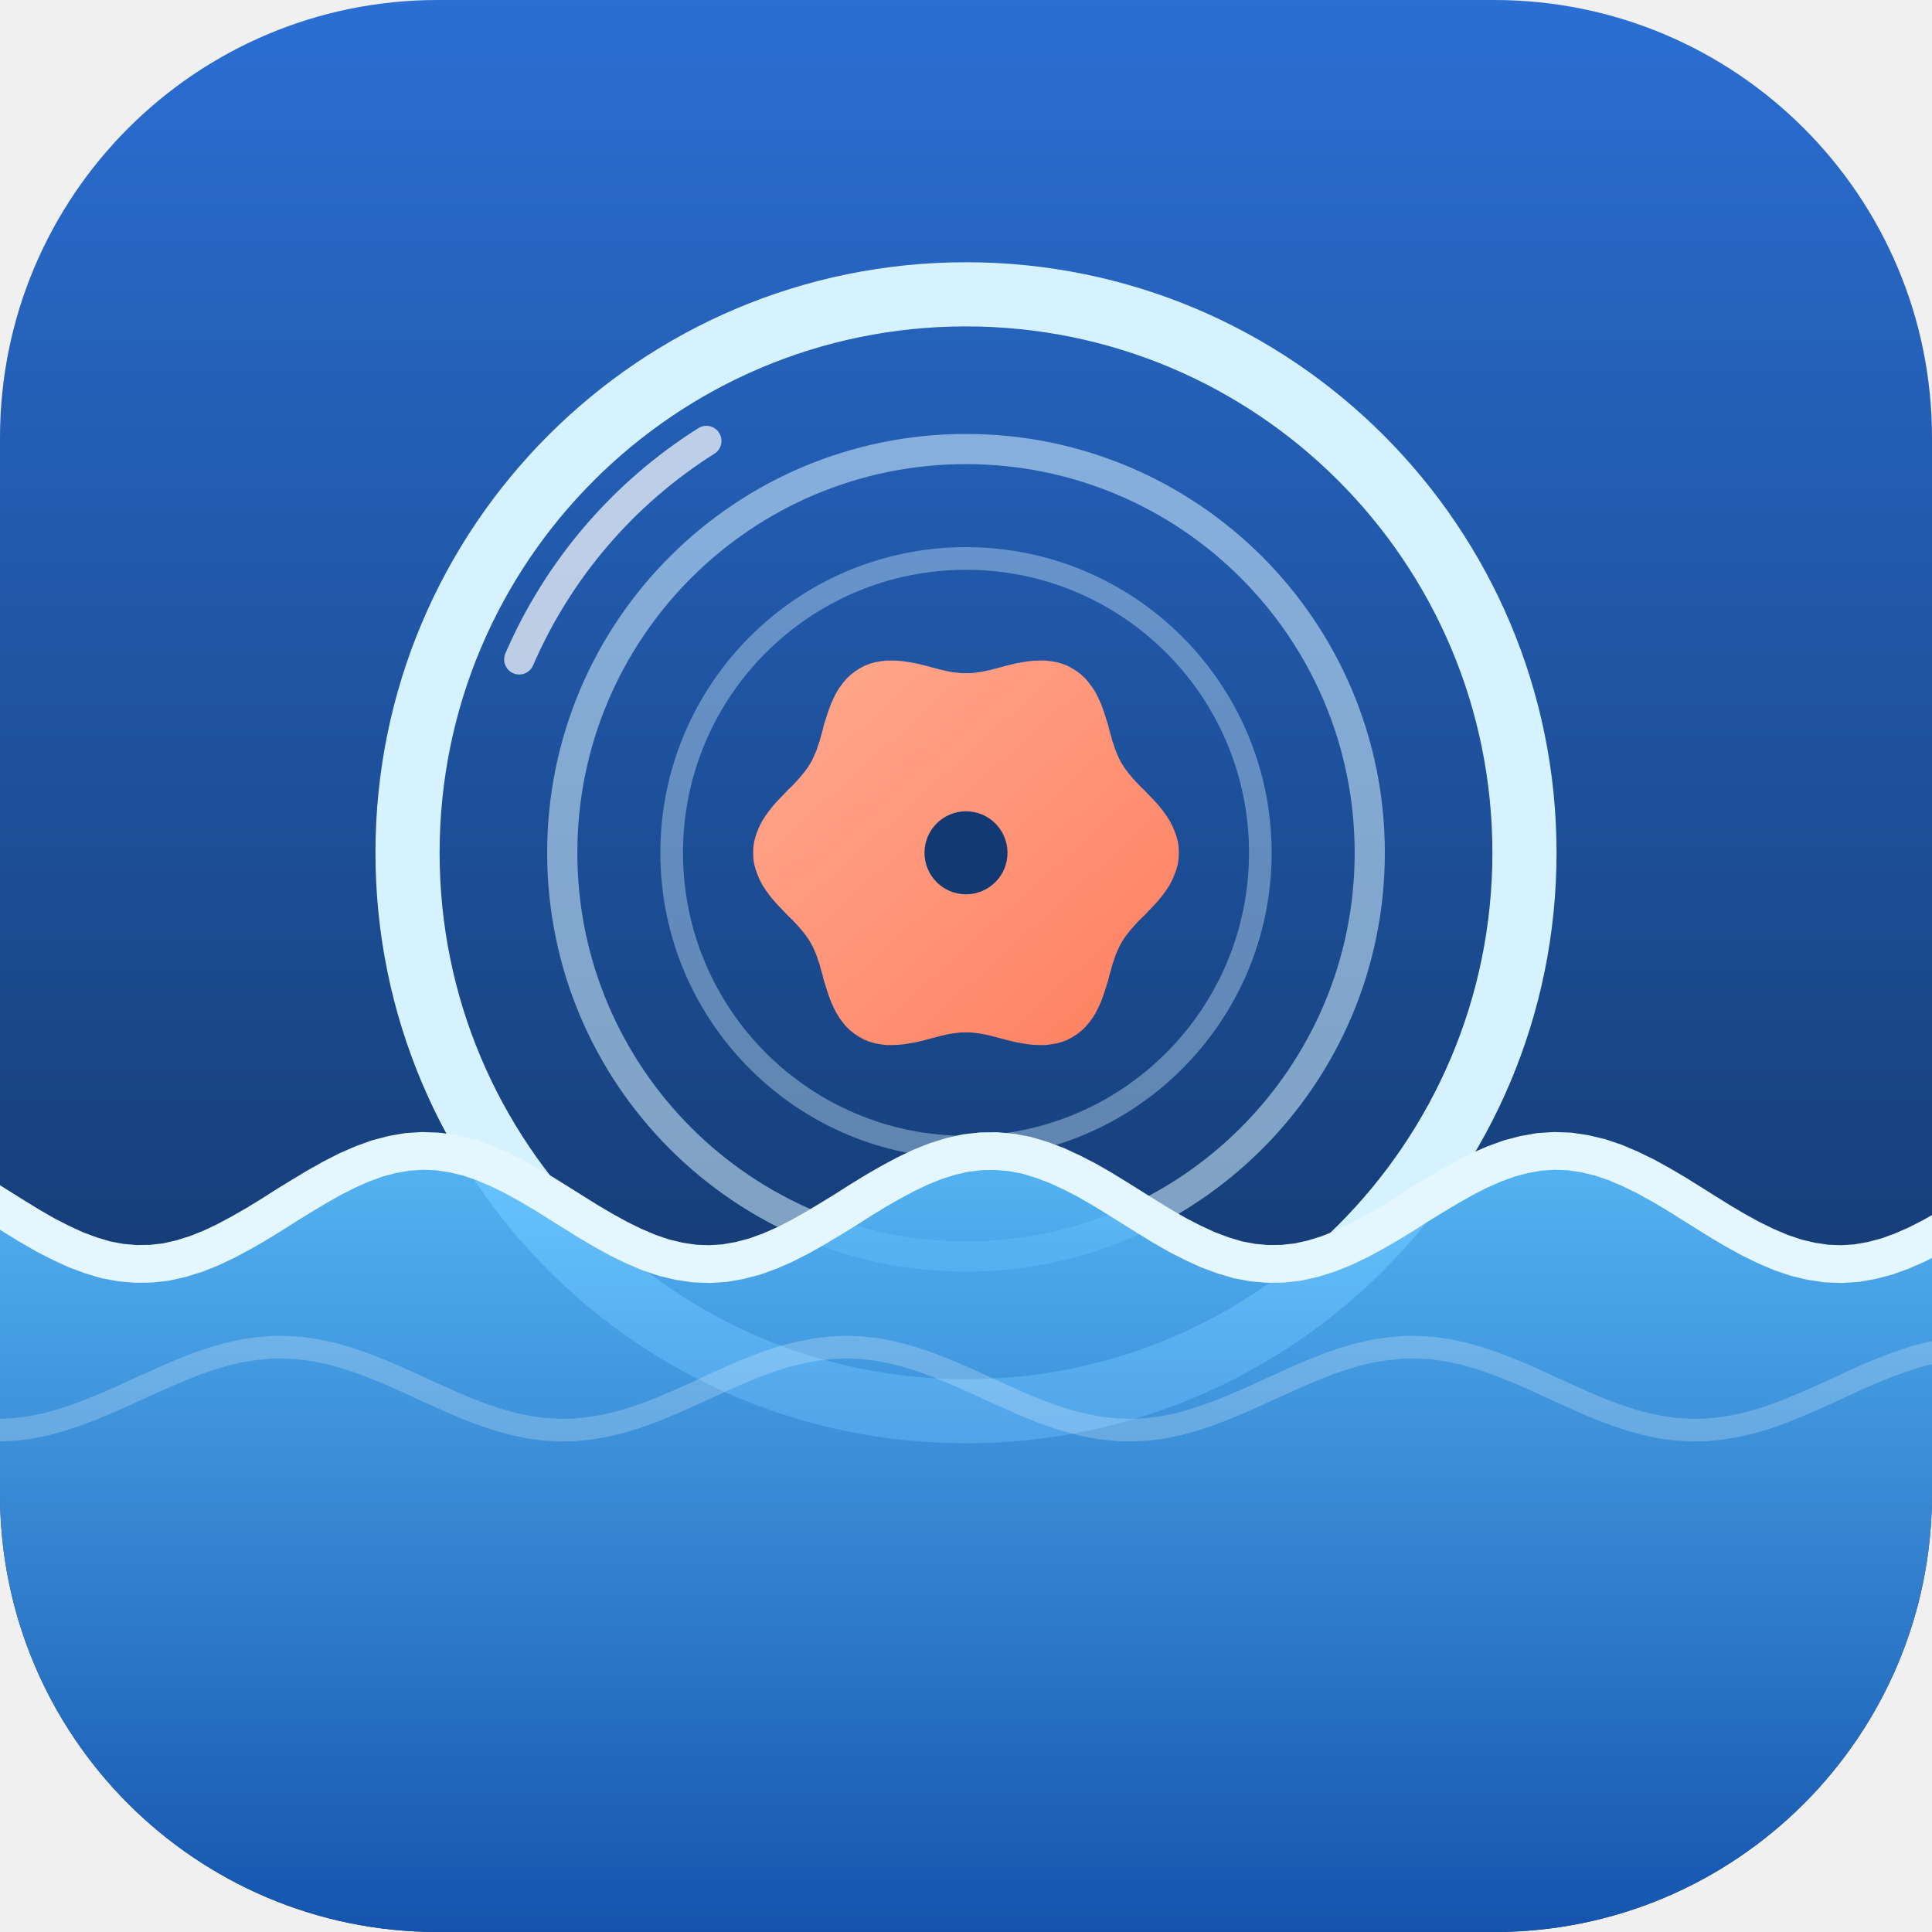
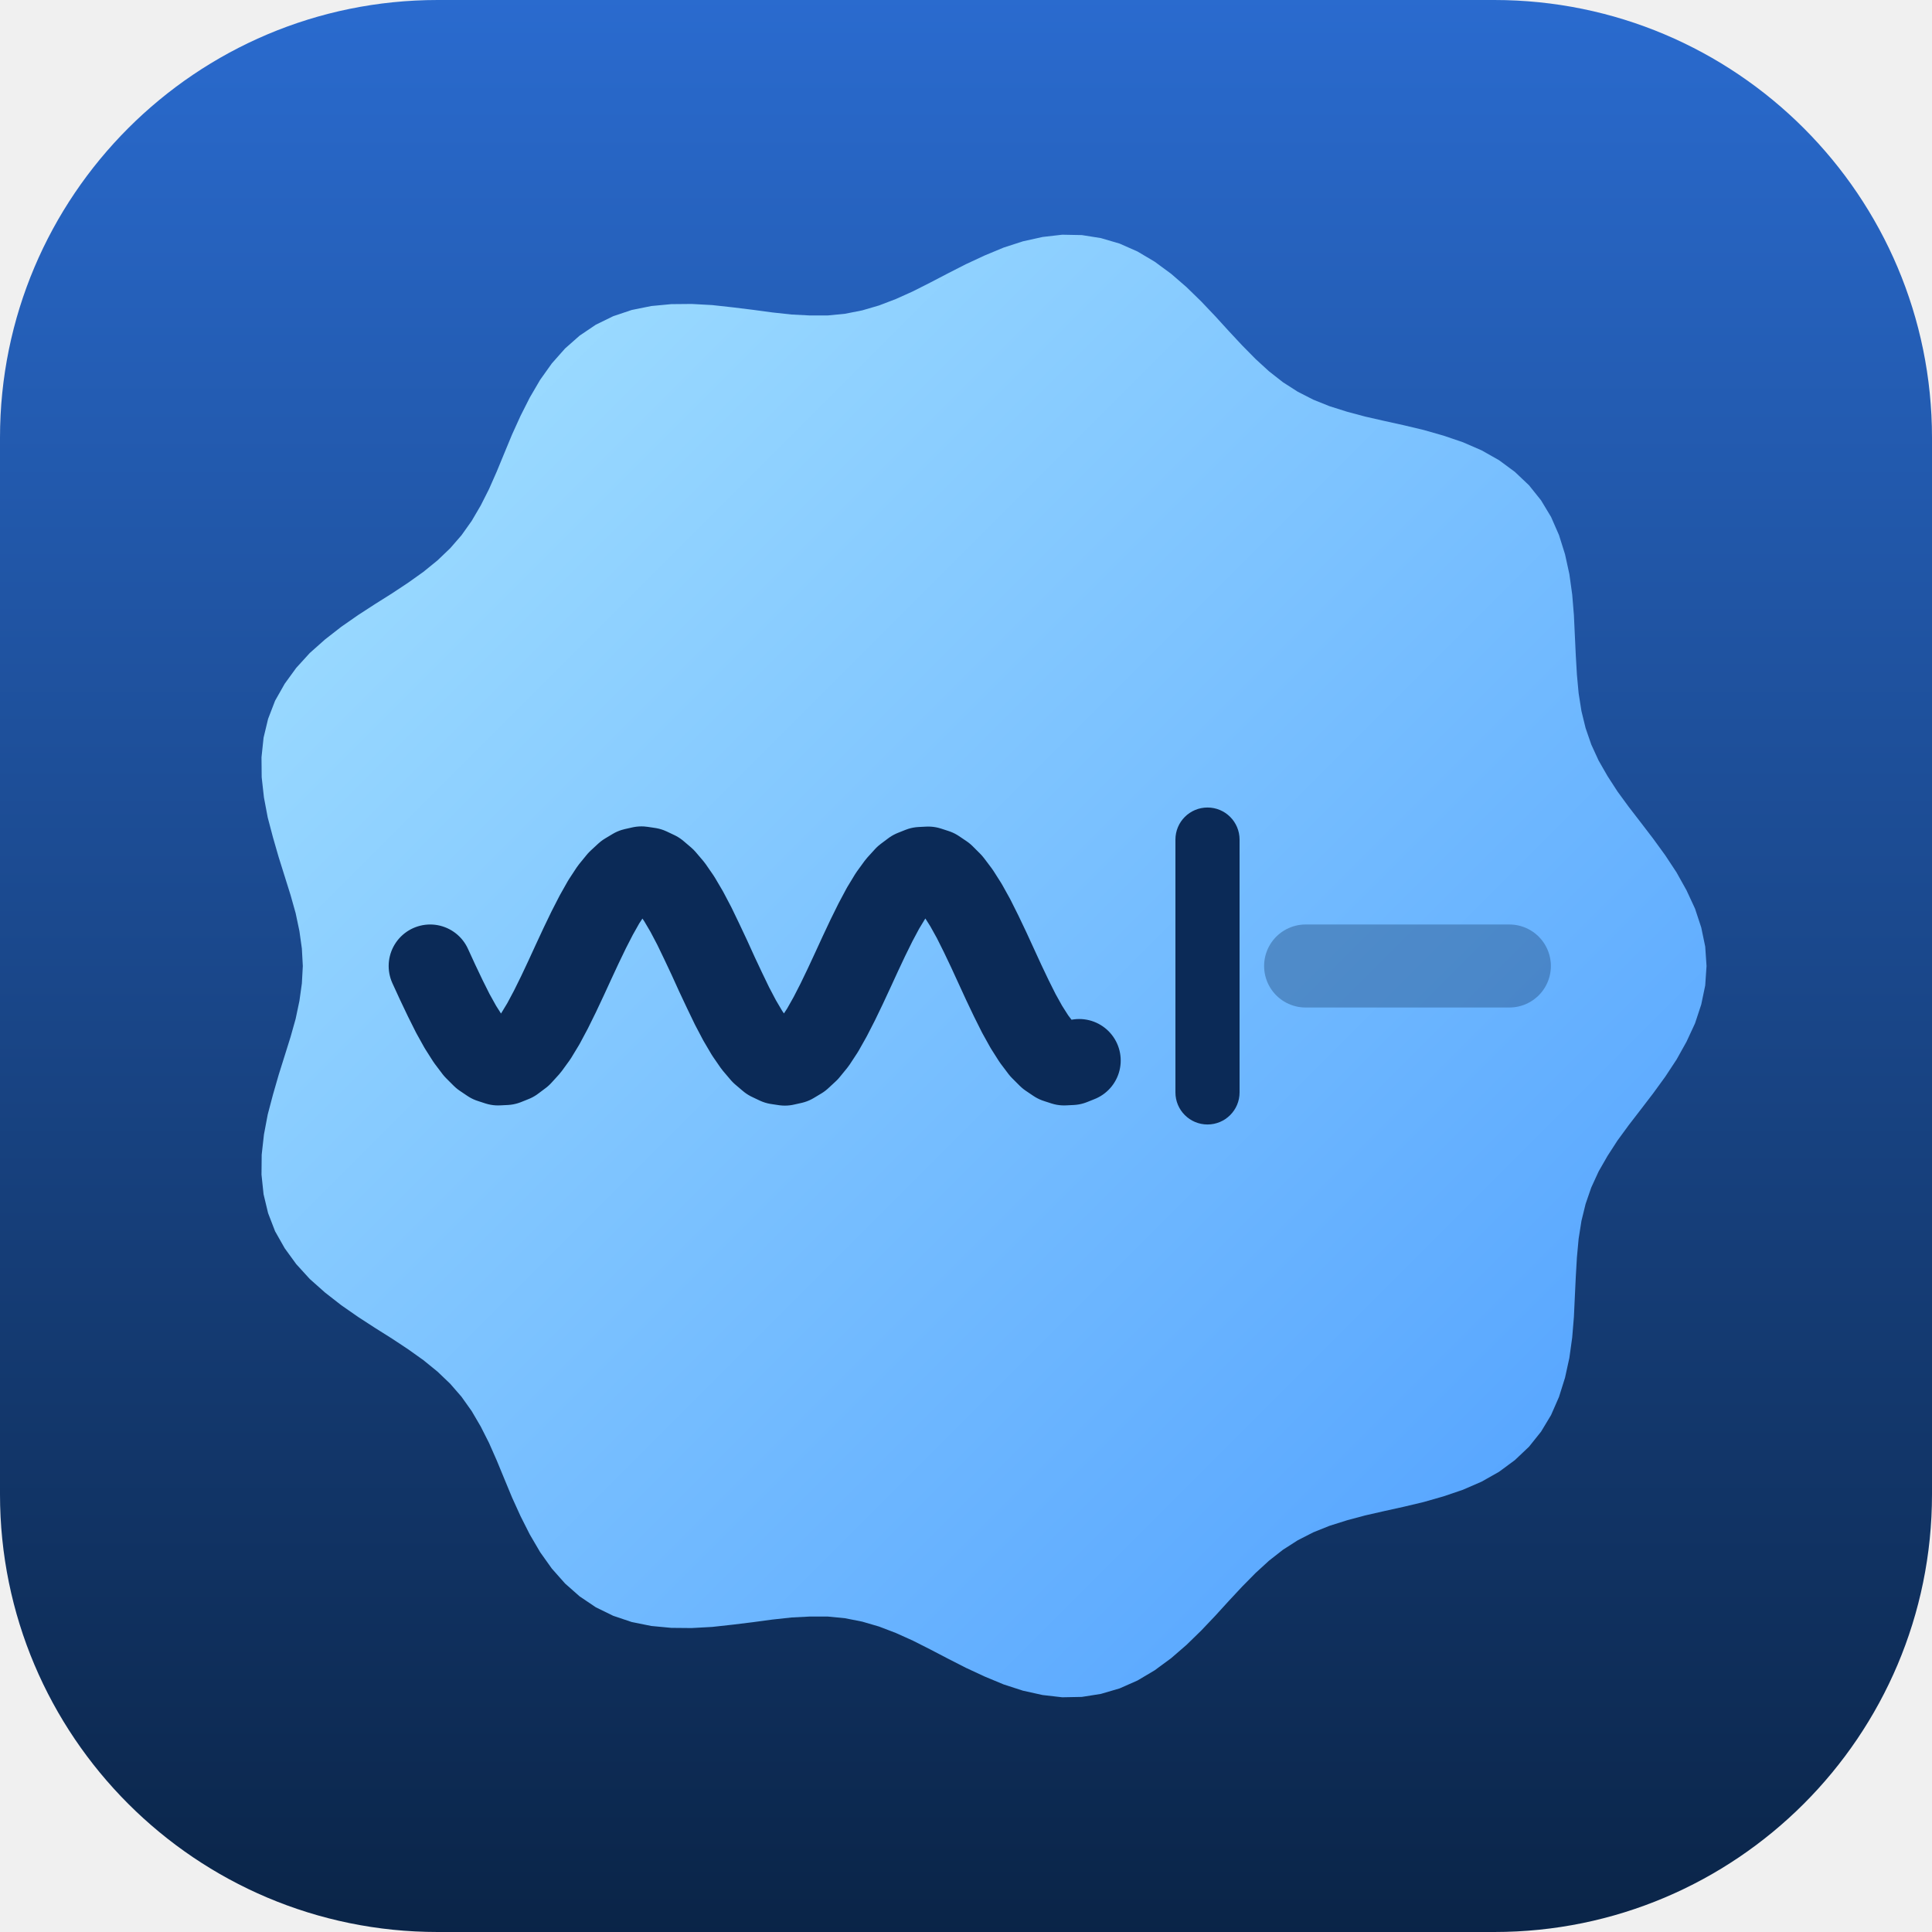
<svg xmlns="http://www.w3.org/2000/svg" width="1024" height="1024" viewBox="0 0 1024 1024">
  <defs>
    <linearGradient id="bg" x1="0" y1="0" x2="0" y2="1">
-       <stop offset="0" stop-color="#2b6fd4" />
+       <stop offset="0" stop-color="#2a6bcf" />
      <stop offset="1" stop-color="#0a2447" />
    </linearGradient>
-     <linearGradient id="water" x1="0" y1="0" x2="0" y2="1">
-       <stop offset="0" stop-color="#5bc0ff" />
-       <stop offset="1" stop-color="#1457b8" />
+     <linearGradient id="cookie" x1="0" y1="0" x2="1" y2="1">
+       <stop offset="0" stop-color="#a6e3ff" />
+       <stop offset="1" stop-color="#4c9dff" />
    </linearGradient>
-     <linearGradient id="cookie" x1="0" y1="0" x2="1" y2="1">
-       <stop offset="0" stop-color="#ffaa90" />
-       <stop offset="1" stop-color="#ff7e5f" />
-     </linearGradient>
-     <clipPath id="tile">
-       <rect width="1024" height="1024" rx="232" />
-     </clipPath>
  </defs>
-   <g clip-path="url(#tile)">
-     <rect width="1024" height="1024" fill="url(#bg)" />
-     <circle cx="512.0" cy="452.0" r="296.0" fill="none" stroke="#d7f2ff" stroke-width="34" />
-     <circle cx="512.0" cy="452.0" r="214.0" fill="none" stroke="#d7f2ff" stroke-opacity="0.55" stroke-width="16.0" />
-     <circle cx="512.0" cy="452.0" r="156.0" fill="none" stroke="#d7f2ff" stroke-opacity="0.38" stroke-width="12.0" />
-     <path d="M275.2 349.5 A258.0 258.0 0 0 1 374.4 233.7" fill="none" stroke="#ffffff" stroke-opacity=".7" stroke-width="16" stroke-linecap="round" />
-     <path d="M512.0 356.8L514.5 356.8L517.0 356.5L519.5 356.2L522.1 355.7L524.8 355.1L527.5 354.4L530.2 353.7L533.1 352.9L536.0 352.2L538.9 351.5L541.9 351.0L545.0 350.5L548.1 350.2L551.1 350.1L554.2 350.1L557.2 350.5L560.2 351.0L563.0 351.8L565.8 352.9L568.4 354.3L570.9 355.9L573.2 357.7L575.4 359.8L577.3 362.1L579.1 364.5L580.7 367.1L582.1 369.9L583.4 372.7L584.5 375.6L585.5 378.5L586.4 381.4L587.3 384.2L588.0 387.1L588.8 389.8L589.5 392.5L590.4 395.1L591.2 397.6L592.2 399.9L593.2 402.2L594.4 404.4L595.7 406.5L597.2 408.6L598.8 410.6L600.5 412.6L602.3 414.6L604.2 416.6L606.3 418.6L608.3 420.7L610.4 422.9L612.5 425.1L614.5 427.4L616.4 429.8L618.2 432.3L619.9 434.9L621.3 437.6L622.5 440.4L623.5 443.2L624.3 446.1L624.7 449.0L624.8 452.0L624.7 455.0L624.3 457.9L623.5 460.8L622.5 463.6L621.3 466.4L619.9 469.1L618.2 471.7L616.4 474.2L614.5 476.6L612.5 478.9L610.4 481.1L608.3 483.3L606.3 485.4L604.2 487.4L602.3 489.4L600.5 491.4L598.8 493.4L597.2 495.4L595.7 497.5L594.4 499.6L593.2 501.8L592.2 504.1L591.2 506.4L590.4 508.9L589.5 511.5L588.8 514.2L588.0 516.9L587.3 519.8L586.4 522.6L585.5 525.5L584.5 528.4L583.4 531.3L582.1 534.1L580.7 536.9L579.1 539.5L577.3 541.9L575.4 544.2L573.2 546.3L570.9 548.1L568.4 549.7L565.8 551.1L563.0 552.2L560.2 553.0L557.2 553.5L554.2 553.9L551.1 553.9L548.1 553.8L545.0 553.5L541.9 553.0L538.9 552.5L536.0 551.8L533.1 551.1L530.2 550.3L527.5 549.6L524.8 548.9L522.1 548.3L519.5 547.8L517.0 547.5L514.5 547.2L512.0 547.2L509.5 547.2L507.0 547.5L504.5 547.8L501.9 548.3L499.2 548.9L496.5 549.6L493.8 550.3L490.9 551.1L488.0 551.8L485.1 552.5L482.1 553.0L479.0 553.5L475.9 553.8L472.9 553.9L469.8 553.9L466.8 553.5L463.8 553.0L461.0 552.2L458.2 551.1L455.6 549.7L453.1 548.1L450.8 546.3L448.6 544.2L446.7 541.9L444.9 539.5L443.3 536.9L441.9 534.1L440.6 531.3L439.5 528.4L438.5 525.5L437.6 522.6L436.7 519.8L436.0 516.9L435.2 514.2L434.5 511.5L433.6 508.9L432.8 506.4L431.8 504.1L430.8 501.8L429.6 499.6L428.3 497.5L426.8 495.4L425.2 493.4L423.5 491.4L421.7 489.4L419.8 487.4L417.7 485.4L415.7 483.3L413.6 481.1L411.5 478.9L409.5 476.6L407.6 474.2L405.8 471.7L404.1 469.1L402.7 466.4L401.5 463.6L400.5 460.8L399.7 457.9L399.3 455.0L399.2 452.0L399.3 449.0L399.7 446.1L400.5 443.2L401.5 440.4L402.7 437.6L404.1 434.9L405.8 432.3L407.6 429.8L409.5 427.4L411.5 425.1L413.6 422.9L415.7 420.7L417.7 418.6L419.8 416.6L421.7 414.6L423.5 412.6L425.2 410.6L426.8 408.6L428.3 406.5L429.6 404.4L430.8 402.2L431.8 399.9L432.8 397.6L433.6 395.1L434.5 392.5L435.2 389.8L436.0 387.1L436.7 384.2L437.6 381.4L438.5 378.5L439.5 375.6L440.6 372.7L441.9 369.9L443.3 367.1L444.9 364.5L446.7 362.1L448.6 359.8L450.8 357.7L453.1 355.9L455.6 354.3L458.2 352.9L461.0 351.8L463.8 351.0L466.8 350.5L469.8 350.1L472.9 350.1L475.9 350.2L479.0 350.5L482.1 351.0L485.1 351.5L488.0 352.2L490.9 352.9L493.8 353.7L496.5 354.4L499.2 355.1L501.9 355.7L504.5 356.2L507.0 356.5L509.5 356.8Z" fill="url(#cookie)" />
-     <circle cx="512.0" cy="452.0" r="22" fill="#123a72" />
-     <path d="M-8.0 635.0L0.0 640.0L8.0 645.0L16.0 649.9L24.0 654.5L32.0 658.6L40.0 662.3L48.0 665.3L56.0 667.7L64.0 669.2L72.0 669.9L80.0 669.8L88.0 668.9L96.0 667.1L104.0 664.6L112.0 661.4L120.0 657.6L128.0 653.3L136.0 648.7L144.0 643.8L152.0 638.7L160.0 633.8L168.0 629.0L176.0 624.5L184.0 620.4L192.0 616.9L200.0 614.0L208.0 611.9L216.0 610.5L224.0 610.0L232.0 610.3L240.0 611.5L248.0 613.4L256.0 616.1L264.0 619.5L272.0 623.4L280.0 627.8L288.0 632.5L296.0 637.5L304.0 642.5L312.0 647.5L320.0 652.2L328.0 656.6L336.0 660.5L344.0 663.9L352.0 666.6L360.0 668.5L368.0 669.7L376.0 670.0L384.0 669.5L392.0 668.1L400.0 666.0L408.0 663.1L416.0 659.6L424.0 655.5L432.0 651.0L440.0 646.2L448.0 641.3L456.0 636.2L464.0 631.3L472.0 626.7L480.0 622.4L488.0 618.6L496.0 615.4L504.0 612.9L512.0 611.1L520.0 610.2L528.0 610.1L536.0 610.8L544.0 612.3L552.0 614.7L560.0 617.7L568.0 621.4L576.0 625.5L584.0 630.1L592.0 635.0L600.0 640.0L608.0 645.0L616.0 649.9L624.0 654.5L632.0 658.6L640.0 662.3L648.0 665.3L656.0 667.7L664.0 669.2L672.0 669.9L680.0 669.8L688.0 668.9L696.0 667.1L704.0 664.6L712.0 661.4L720.0 657.6L728.0 653.3L736.0 648.7L744.0 643.8L752.0 638.7L760.0 633.8L768.0 629.0L776.0 624.5L784.0 620.4L792.0 616.9L800.0 614.0L808.0 611.9L816.0 610.5L824.0 610.0L832.0 610.3L840.0 611.5L848.0 613.4L856.0 616.1L864.0 619.5L872.0 623.4L880.0 627.8L888.0 632.5L896.0 637.5L904.0 642.5L912.0 647.5L920.0 652.2L928.0 656.6L936.0 660.5L944.0 663.9L952.0 666.6L960.0 668.5L968.0 669.7L976.0 670.0L984.0 669.5L992.0 668.1L1000.0 666.0L1008.0 663.1L1016.0 659.6L1024.0 655.5L1032.0 651.0L1032.0 1032.0L-8.0 1032.0Z" fill="url(#water)" fill-opacity=".9" />
-     <path d="M-8.0 757.8L0.0 758.0L8.0 757.6L16.0 756.6L24.0 755.0L32.0 752.8L40.0 750.2L48.0 747.2L56.0 743.9L64.0 740.4L72.0 736.7L80.0 733.1L88.0 729.5L96.0 726.1L104.0 722.9L112.0 720.2L120.0 717.8L128.0 716.0L136.0 714.8L144.0 714.1L152.0 714.1L160.0 714.6L168.0 715.8L176.0 717.5L184.0 719.8L192.0 722.5L200.0 725.6L208.0 728.9L216.0 732.5L224.0 736.2L232.0 739.8L240.0 743.4L248.0 746.8L256.0 749.8L264.0 752.5L272.0 754.7L280.0 756.4L288.0 757.5L296.0 758.0L304.0 757.9L312.0 757.1L320.0 755.8L328.0 754.0L336.0 751.6L344.0 748.8L352.0 745.6L360.0 742.2L368.0 738.6L376.0 734.9L384.0 731.2L392.0 727.7L400.0 724.4L408.0 721.5L416.0 718.9L424.0 716.9L432.0 715.3L440.0 714.4L448.0 714.0L456.0 714.3L464.0 715.1L472.0 716.6L480.0 718.6L488.0 721.1L496.0 724.0L504.0 727.2L512.0 730.7L520.0 734.3L528.0 738.0L536.0 741.6L544.0 745.1L552.0 748.3L560.0 751.2L568.0 753.6L576.0 755.6L584.0 757.0L592.0 757.8L600.0 758.0L608.0 757.6L616.0 756.6L624.0 755.0L632.0 752.8L640.0 750.2L648.0 747.2L656.0 743.9L664.0 740.4L672.0 736.7L680.0 733.1L688.0 729.5L696.0 726.1L704.0 722.9L712.0 720.2L720.0 717.8L728.0 716.0L736.0 714.8L744.0 714.1L752.0 714.1L760.0 714.6L768.0 715.8L776.0 717.5L784.0 719.8L792.0 722.5L800.0 725.6L808.0 728.9L816.0 732.5L824.0 736.2L832.0 739.8L840.0 743.4L848.0 746.8L856.0 749.8L864.0 752.5L872.0 754.7L880.0 756.4L888.0 757.5L896.0 758.0L904.0 757.9L912.0 757.1L920.0 755.8L928.0 754.0L936.0 751.6L944.0 748.8L952.0 745.6L960.0 742.2L968.0 738.6L976.0 734.9L984.0 731.2L992.0 727.7L1000.0 724.4L1008.0 721.5L1016.0 718.9L1024.0 716.9L1032.0 715.3" fill="none" stroke="#ffffff" stroke-opacity=".22" stroke-width="12" stroke-linecap="round" stroke-linejoin="round" />
-     <path d="M-8.0 635.0L0.0 640.0L8.0 645.0L16.0 649.9L24.0 654.5L32.0 658.6L40.0 662.3L48.0 665.3L56.0 667.7L64.0 669.2L72.0 669.9L80.0 669.8L88.0 668.9L96.0 667.1L104.0 664.6L112.0 661.4L120.0 657.6L128.0 653.3L136.0 648.7L144.0 643.8L152.0 638.7L160.0 633.8L168.0 629.0L176.0 624.5L184.0 620.4L192.0 616.9L200.0 614.0L208.0 611.9L216.0 610.5L224.0 610.0L232.0 610.3L240.0 611.5L248.0 613.4L256.0 616.1L264.0 619.5L272.0 623.4L280.0 627.8L288.0 632.5L296.0 637.5L304.0 642.5L312.0 647.5L320.0 652.2L328.0 656.6L336.0 660.5L344.0 663.9L352.0 666.6L360.0 668.5L368.0 669.7L376.0 670.0L384.0 669.5L392.0 668.1L400.0 666.0L408.0 663.1L416.0 659.6L424.0 655.5L432.0 651.0L440.0 646.2L448.0 641.3L456.0 636.2L464.0 631.3L472.0 626.7L480.0 622.4L488.0 618.6L496.0 615.4L504.0 612.9L512.0 611.1L520.0 610.2L528.0 610.1L536.0 610.8L544.0 612.3L552.0 614.7L560.0 617.7L568.0 621.4L576.0 625.5L584.0 630.1L592.0 635.0L600.0 640.0L608.0 645.0L616.0 649.9L624.0 654.5L632.0 658.6L640.0 662.3L648.0 665.3L656.0 667.7L664.0 669.2L672.0 669.9L680.0 669.8L688.0 668.9L696.0 667.1L704.0 664.6L712.0 661.4L720.0 657.6L728.0 653.3L736.0 648.7L744.0 643.8L752.0 638.7L760.0 633.8L768.0 629.0L776.0 624.5L784.0 620.4L792.0 616.9L800.0 614.0L808.0 611.9L816.0 610.5L824.0 610.0L832.0 610.3L840.0 611.5L848.0 613.4L856.0 616.1L864.0 619.5L872.0 623.4L880.0 627.8L888.0 632.5L896.0 637.5L904.0 642.5L912.0 647.5L920.0 652.2L928.0 656.6L936.0 660.5L944.0 663.9L952.0 666.6L960.0 668.5L968.0 669.7L976.0 670.0L984.0 669.5L992.0 668.1L1000.0 666.0L1008.0 663.1L1016.0 659.6L1024.0 655.5L1032.0 651.0" fill="none" stroke="#e4f7ff" stroke-width="20" stroke-linecap="round" stroke-linejoin="round" />
-   </g>
+   <rect width="1024" height="1024" rx="232" fill="url(#bg)" />
+   <path d="M512.0 140.0L521.9 135.4L532.0 131.2L542.2 127.9L552.6 125.6L563.0 124.4L573.4 124.6L583.5 126.2L593.4 129.1L602.9 133.3L612.0 138.7L620.7 145.1L628.9 152.2L636.7 159.8L644.2 167.7L651.4 175.6L658.4 183.1L665.5 190.3L672.6 196.8L680.0 202.6L687.8 207.6L696.0 211.8L704.7 215.3L713.9 218.2L723.6 220.8L733.7 223.1L744.1 225.4L754.6 227.9L765.1 230.9L775.4 234.4L785.3 238.7L794.5 243.9L802.9 250.1L810.4 257.2L816.8 265.2L822.1 274.0L826.3 283.6L829.5 293.8L831.8 304.3L833.3 315.1L834.2 326.0L834.7 336.8L835.2 347.3L835.8 357.6L836.7 367.4L838.2 376.9L840.4 385.9L843.4 394.6L847.3 403.1L852.0 411.3L857.3 419.5L863.3 427.7L869.7 436.0L876.2 444.5L882.6 453.3L888.6 462.4L893.9 471.9L898.4 481.6L901.7 491.6L903.8 501.7L904.5 512.0L903.8 522.3L901.7 532.4L898.4 542.4L893.9 552.1L888.6 561.6L882.6 570.7L876.2 579.5L869.7 588.0L863.3 596.3L857.3 604.5L852.0 612.7L847.3 620.9L843.4 629.4L840.4 638.1L838.2 647.1L836.7 656.6L835.8 666.4L835.2 676.7L834.7 687.2L834.2 698.0L833.3 708.9L831.8 719.7L829.5 730.2L826.3 740.4L822.1 750.0L816.8 758.8L810.4 766.8L802.9 773.9L794.5 780.1L785.3 785.3L775.4 789.6L765.1 793.1L754.6 796.1L744.1 798.6L733.7 800.9L723.6 803.2L713.9 805.8L704.7 808.7L696.0 812.2L687.8 816.4L680.0 821.4L672.6 827.2L665.5 833.7L658.4 840.9L651.4 848.4L644.2 856.3L636.7 864.2L628.9 871.8L620.7 878.9L612.0 885.3L602.9 890.7L593.4 894.9L583.5 897.8L573.4 899.4L563.0 899.6L552.6 898.4L542.2 896.1L532.0 892.8L521.9 888.6L512.0 884.0L502.4 879.1L493.0 874.2L483.9 869.6L474.8 865.5L465.9 862.1L457.0 859.5L447.9 857.7L438.7 856.8L429.2 856.8L419.5 857.3L409.4 858.4L399.0 859.8L388.4 861.1L377.5 862.3L366.6 862.9L355.8 862.8L345.2 861.8L334.8 859.7L325.0 856.4L315.8 851.9L307.2 846.1L299.5 839.3L292.5 831.4L286.3 822.7L280.8 813.3L275.9 803.6L271.4 793.7L267.3 783.8L263.3 774.1L259.2 764.8L254.8 756.1L250.0 747.9L244.6 740.3L238.6 733.4L231.9 727.0L224.4 720.9L216.4 715.2L207.8 709.5L198.9 703.9L189.8 698.0L180.9 691.8L172.3 685.1L164.2 677.9L157.0 670.0L150.9 661.6L145.8 652.6L142.1 643.0L139.7 633.0L138.6 622.6L138.7 612.0L139.9 601.3L141.9 590.7L144.7 580.1L147.7 569.7L150.9 559.5L154.0 549.6L156.7 540.0L158.7 530.5L160.0 521.2L160.5 512.0L160.0 502.8L158.7 493.5L156.7 484.0L154.0 474.4L150.9 464.5L147.7 454.3L144.7 443.9L141.9 433.3L139.9 422.7L138.7 412.0L138.6 401.4L139.7 391.0L142.1 381.0L145.8 371.4L150.9 362.4L157.0 354.0L164.2 346.1L172.3 338.9L180.9 332.2L189.8 326.0L198.9 320.1L207.8 314.5L216.4 308.8L224.4 303.1L231.9 297.0L238.6 290.6L244.6 283.7L250.0 276.1L254.8 267.9L259.2 259.2L263.3 249.9L267.3 240.2L271.4 230.3L275.9 220.4L280.8 210.7L286.3 201.3L292.5 192.6L299.5 184.7L307.2 177.9L315.8 172.1L325.0 167.6L334.8 164.3L345.2 162.2L355.8 161.2L366.6 161.1L377.5 161.7L388.4 162.9L399.0 164.2L409.4 165.6L419.5 166.7L429.2 167.2L438.7 167.2L447.9 166.3L457.0 164.5L465.9 161.9L474.8 158.5L483.9 154.4L493.0 149.8L502.4 144.9Z" fill="url(#cookie)" />
+   <path d="M228.0 512.0L232.0 520.7L236.0 529.1L240.0 537.1L244.0 544.3L248.0 550.6L252.0 555.9L256.0 559.9L260.0 562.6L264.0 563.9L268.0 563.7L272.0 562.1L276.0 559.1L280.0 554.7L284.0 549.2L288.0 542.6L292.0 535.1L296.0 527.0L300.0 518.5L304.0 509.8L308.0 501.2L312.0 492.9L316.0 485.1L320.0 478.0L324.0 471.9L328.0 467.0L332.0 463.3L336.0 460.9L340.0 460.0L344.0 460.6L348.0 462.5L352.0 465.9L356.0 470.6L360.0 476.4L364.0 483.2L368.0 490.8L372.0 499.1L376.0 507.6L380.0 516.4L384.0 524.9L388.0 533.2L392.0 540.8L396.0 547.6L400.0 553.4L404.0 558.1L408.0 561.5L412.0 563.4L416.0 564.0L420.0 563.1L424.0 560.7L428.0 557.0L432.0 552.1L436.0 546.0L440.0 538.9L444.0 531.1L448.0 522.8L452.0 514.2L456.0 505.5L460.0 497.0L464.0 488.9L468.0 481.4L472.0 474.8L476.0 469.3L480.0 464.9L484.0 461.9L488.0 460.3L492.0 460.1L496.0 461.4L500.0 464.1L504.0 468.1L508.0 473.4L512.0 479.7L516.0 486.9L520.0 494.9L524.0 503.3L528.0 512.0L532.0 520.7L536.0 529.1L540.0 537.1L544.0 544.3L548.0 550.6L552.0 555.9L556.0 559.9L560.0 562.6L564.0 563.9L568.0 563.7L572.0 562.1" fill="none" stroke="#0b2a57" stroke-width="44.0" stroke-linecap="round" stroke-linejoin="round" />
+   <rect x="623.0" y="428.0" width="34.0" height="168.0" rx="17.0" fill="#0b2a57" />
+   <line x1="692.0" y1="512.0" x2="800.0" y2="512.0" stroke="#0b2a57" stroke-opacity=".32" stroke-width="44.0" stroke-linecap="round" />
</svg>
